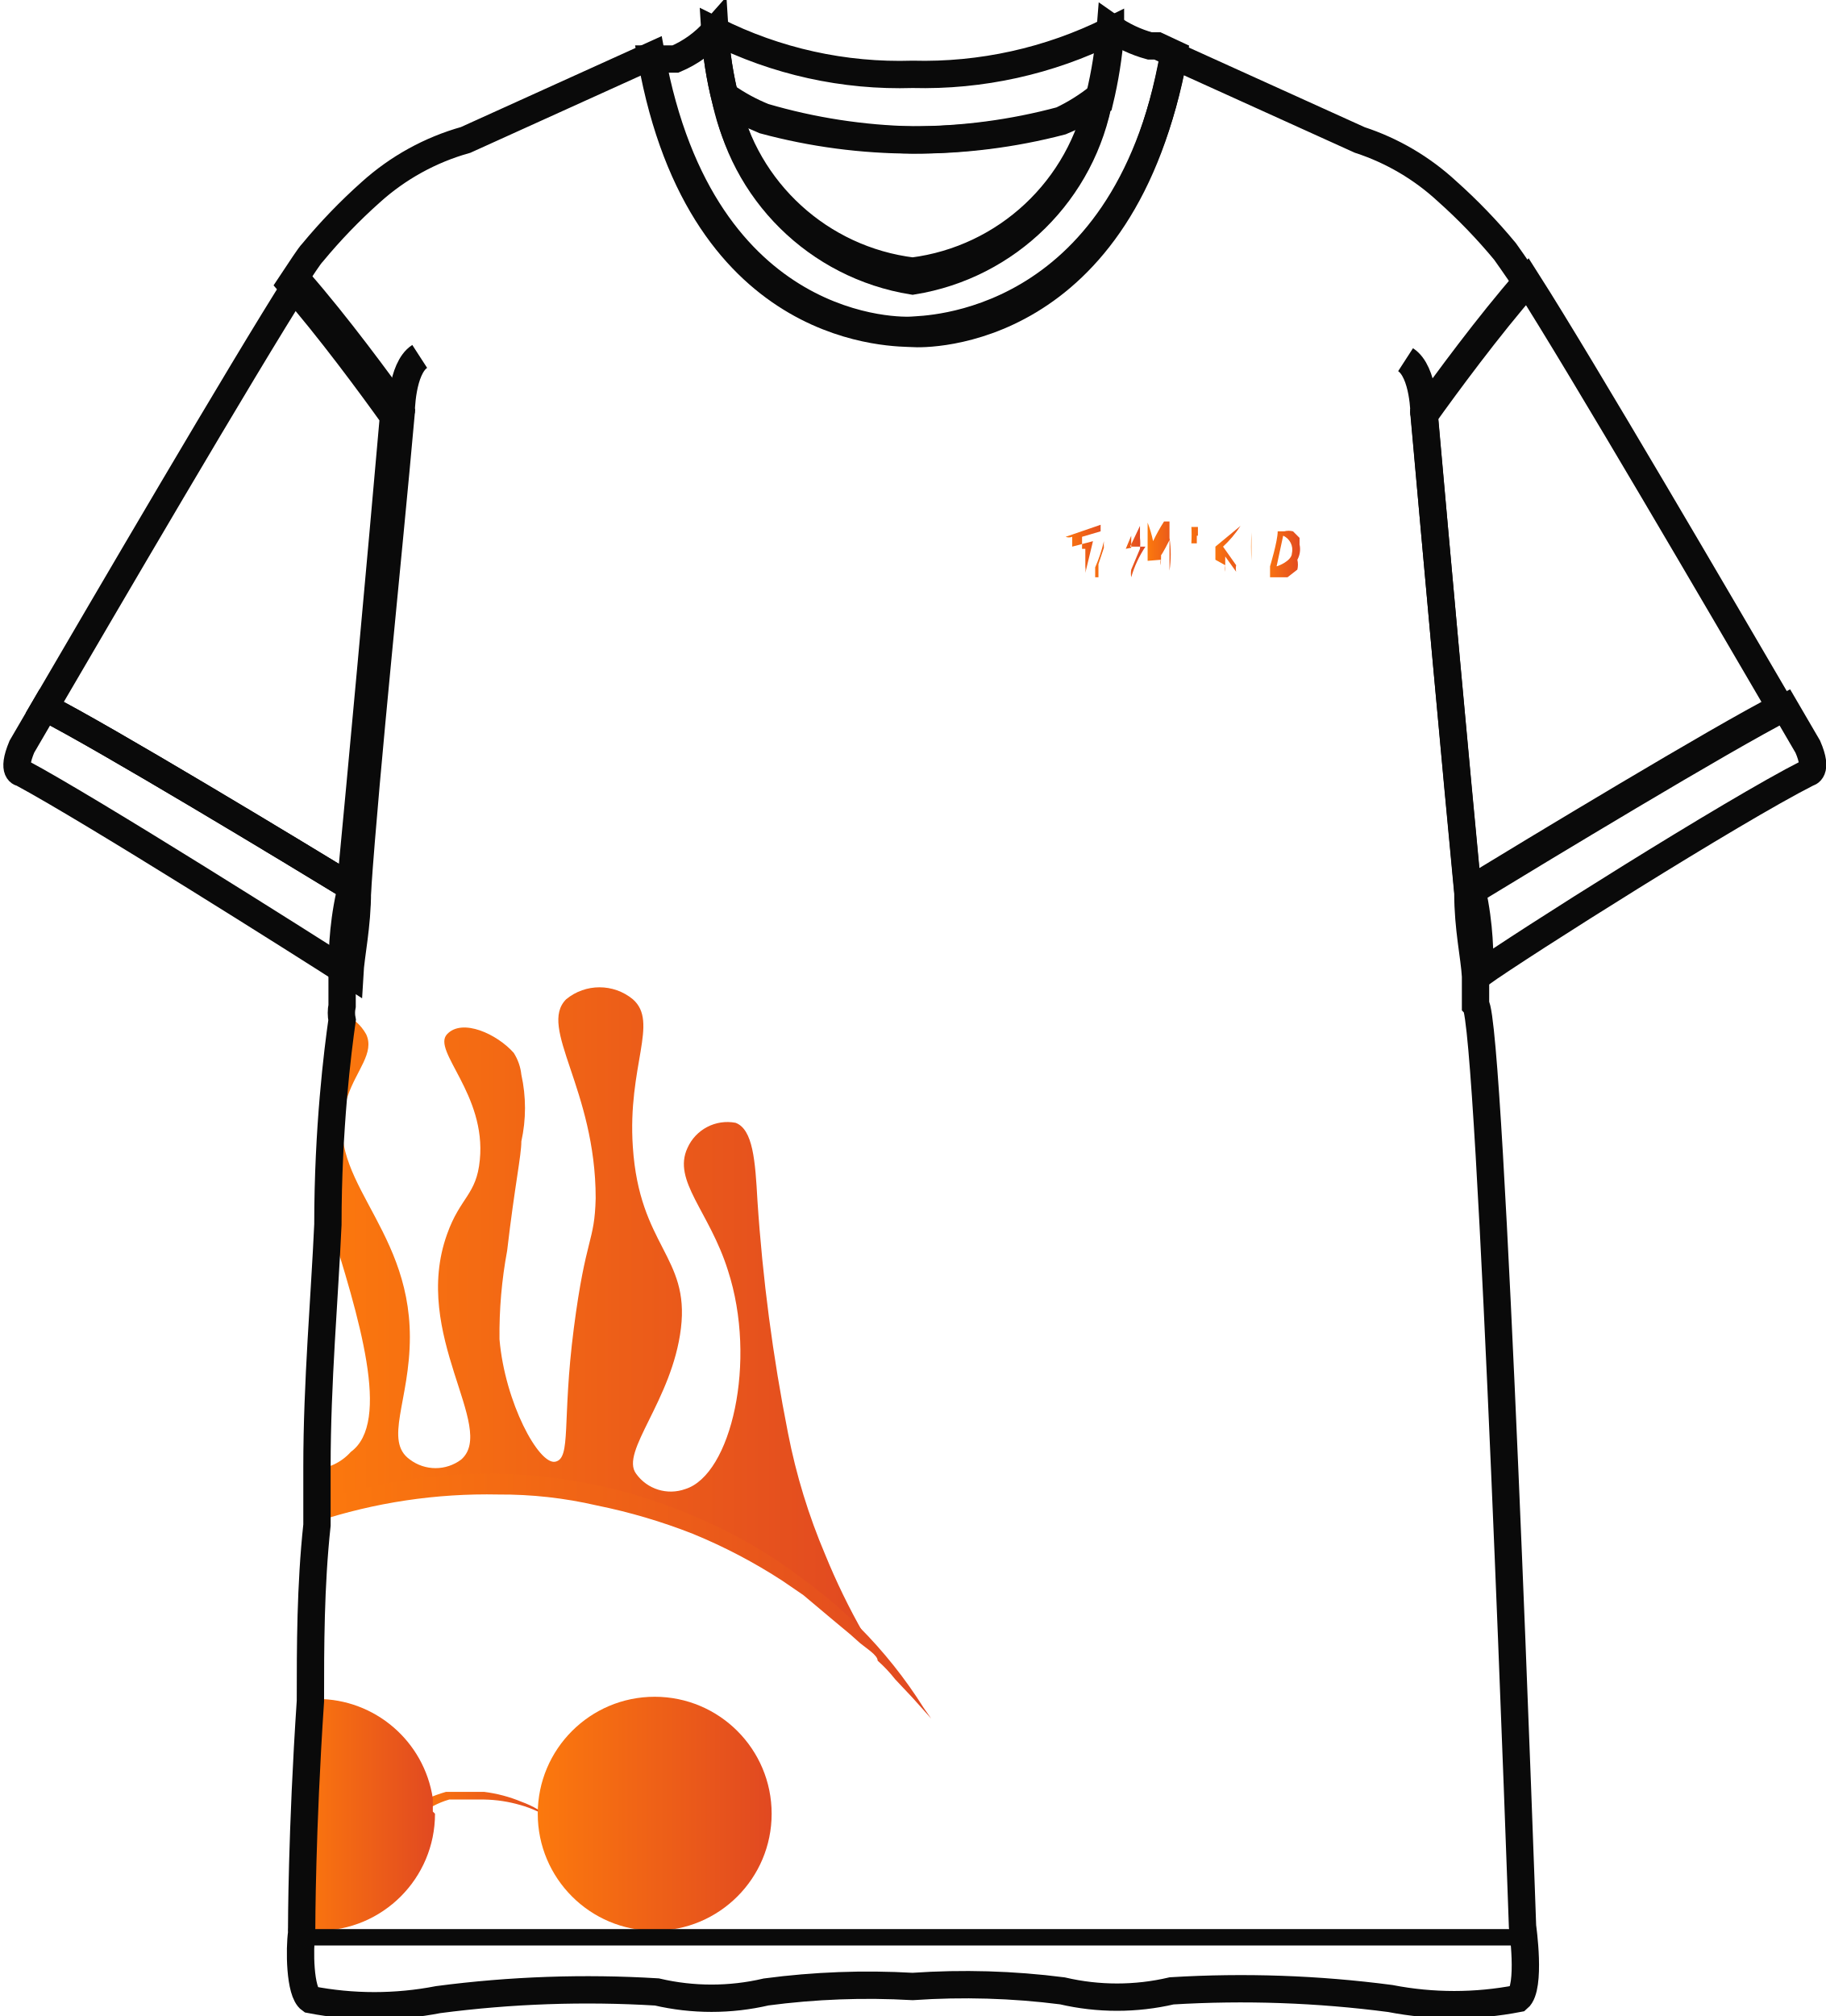
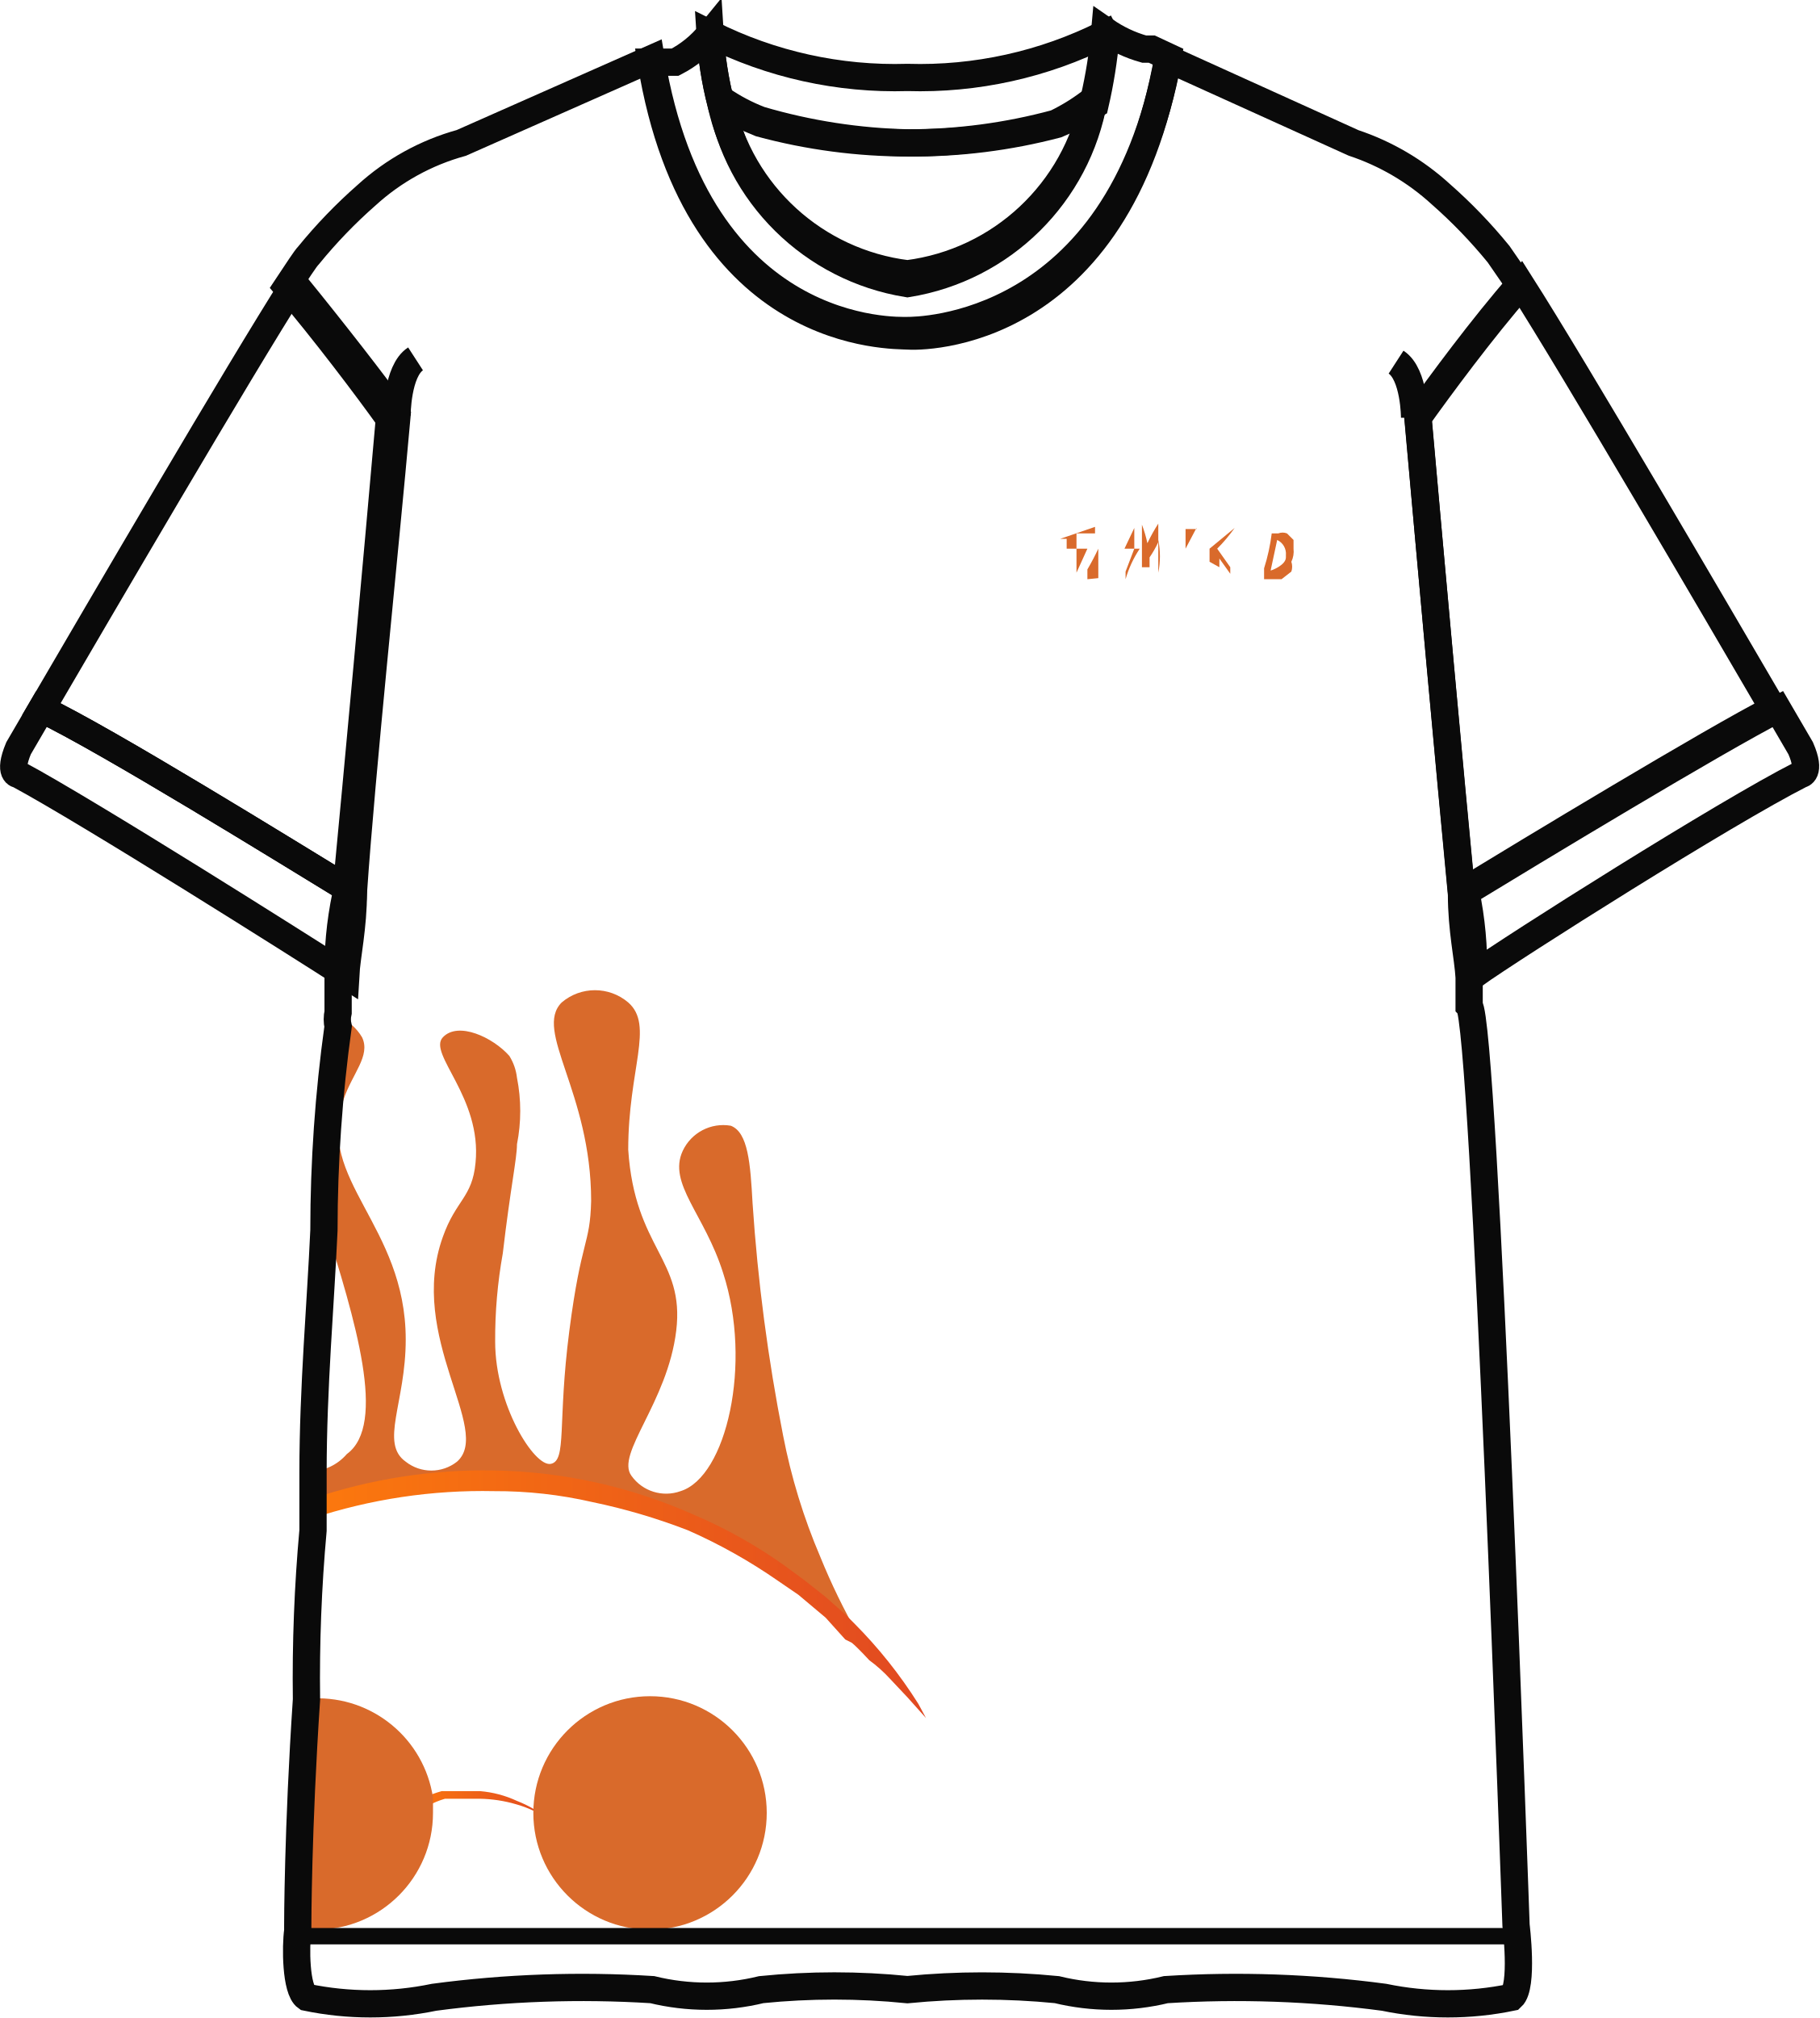
- <svg xmlns="http://www.w3.org/2000/svg" xmlns:xlink="http://www.w3.org/1999/xlink" id="Слой_1" data-name="Слой 1" viewBox="0 0 16.7 18.44">
+ <svg xmlns="http://www.w3.org/2000/svg" xmlns:xlink="http://www.w3.org/1999/xlink" id="Слой_1" data-name="Слой 1" viewBox="0 0 16.68 18.5">
  <defs>
-     <style>.cls-1,.cls-16,.cls-17{fill:none;stroke:#0a0a0a;stroke-miterlimit:10;}.cls-1{stroke-width:0.03px;}.cls-2{fill:url(#Безымянный_градиент_68);}.cls-3{fill:url(#Безымянный_градиент_68-2);}.cls-4{fill:url(#Безымянный_градиент_68-3);}.cls-5{fill:url(#Безымянный_градиент_68-4);}.cls-6{fill:url(#Безымянный_градиент_68-5);}.cls-7{fill:url(#Безымянный_градиент_68-6);}.cls-8{fill:url(#Безымянный_градиент_68-7);}.cls-9{fill:url(#Безымянный_градиент_68-8);}.cls-10{fill:url(#Безымянный_градиент_68-9);}.cls-11{fill:url(#Безымянный_градиент_68-10);}.cls-12{fill:url(#Безымянный_градиент_68-11);}.cls-13{fill:url(#Безымянный_градиент_68-12);}.cls-14{fill:url(#Безымянный_градиент_68-13);}.cls-15{fill:url(#Безымянный_градиент_68-14);}.cls-16{stroke-width:0.25px;}.cls-17{stroke-width:0.15px;}</style>
-     <linearGradient id="Безымянный_градиент_68" x1="6.53" y1="14.71" x2="11.58" y2="14.71" gradientUnits="userSpaceOnUse">
+     <style>.cls-1,.cls-6,.cls-7{fill:none;stroke:#0a0a0a;stroke-miterlimit:10;}.cls-1{stroke-width:0.03px;}.cls-2{fill:#d96a2b;}.cls-3{fill:url(#Безымянный_градиент_2);}.cls-4{fill:url(#Безымянный_градиент_3);}.cls-5{fill:url(#Безымянный_градиент_4);}.cls-6{stroke-width:0.25px;}.cls-7{stroke-width:0.15px;}</style>
+     <linearGradient id="Безымянный_градиент_2" x1="11.58" y1="2.31" x2="11.58" y2="2.31" gradientTransform="matrix(1, 0, 0, -1, -3.65, 17.28)" gradientUnits="userSpaceOnUse">
      <stop offset="0" stop-color="#fc790d" />
      <stop offset="1" stop-color="#e14921" />
    </linearGradient>
-     <linearGradient id="Безымянный_градиент_68-2" x1="11.58" y1="17.69" x2="11.58" y2="17.69" xlink:href="#Безымянный_градиент_68" />
-     <linearGradient id="Безымянный_градиент_68-3" x1="6.52" y1="17.32" x2="12.17" y2="17.32" xlink:href="#Безымянный_градиент_68" />
-     <linearGradient id="Безымянный_градиент_68-4" x1="7.41" y1="19.22" x2="8.71" y2="19.22" xlink:href="#Безымянный_градиент_68" />
-     <linearGradient id="Безымянный_градиент_68-5" x1="6.37" y1="19.31" x2="7.63" y2="19.31" xlink:href="#Безымянный_градиент_68" />
-     <linearGradient id="Безымянный_градиент_68-6" x1="4.91" y1="16.59" x2="7.06" y2="16.59" xlink:href="#Безымянный_градиент_68" />
-     <linearGradient id="Безымянный_градиент_68-7" x1="13.37" y1="7.79" x2="13.78" y2="7.79" xlink:href="#Безымянный_градиент_68" />
-     <linearGradient id="Безымянный_градиент_68-8" x1="13.61" y1="7.81" x2="13.91" y2="7.81" xlink:href="#Безымянный_градиент_68" />
-     <linearGradient id="Безымянный_градиент_68-9" x1="13.84" y1="7.74" x2="14.08" y2="7.74" xlink:href="#Безымянный_градиент_68" />
-     <linearGradient id="Безымянный_градиент_68-10" x1="14.15" y1="7.73" x2="14.47" y2="7.73" xlink:href="#Безымянный_градиент_68" />
-     <linearGradient id="Безымянный_градиент_68-11" x1="14.51" y1="7.73" x2="14.77" y2="7.73" xlink:href="#Безымянный_градиент_68" />
-     <linearGradient id="Безымянный_градиент_68-12" x1="14.74" y1="7.75" x2="15.08" y2="7.75" xlink:href="#Безымянный_градиент_68" />
-     <linearGradient id="Безымянный_градиент_68-13" x1="15.1" y1="7.71" x2="15.22" y2="7.71" xlink:href="#Безымянный_градиент_68" />
-     <linearGradient id="Безымянный_градиент_68-14" x1="15.22" y1="7.78" x2="15.55" y2="7.78" xlink:href="#Безымянный_градиент_68" />
+     <linearGradient id="Безымянный_градиент_3" x1="6.52" y1="2.68" x2="12.17" y2="2.68" xlink:href="#Безымянный_градиент_2" />
+     <linearGradient id="Безымянный_градиент_4" x1="7.41" y1="0.76" x2="8.71" y2="0.76" xlink:href="#Безымянный_градиент_2" />
  </defs>
-   <path class="cls-1" d="M12,20.88h0" transform="translate(-3.65 -2.72)" />
-   <path class="cls-2" d="M11.58,17.7l-.06-.06,0,0h0a4.84,4.84,0,0,0-5-1.13v0c0-.12,0-.23,0-.35A.48.48,0,0,0,6.86,16c.37-.27.08-1.22-.21-2.14,0-.88.09-1.59.13-1.87a.42.42,0,0,1,.22.19c.08.17-.09.33-.17.57-.26.73.57,1.15.57,2.2,0,.58-.24.95,0,1.12a.39.39,0,0,0,.47,0c.33-.29-.46-1.14-.13-2.06.12-.34.27-.36.3-.68.06-.6-.44-1-.3-1.15s.46,0,.61.17a.46.46,0,0,1,.07.2,1.41,1.41,0,0,1,0,.61c0,.13-.06.4-.13,1a4.16,4.16,0,0,0-.07.81c.05.58.36,1.15.51,1.12s.06-.37.17-1.22.19-.78.2-1.19c0-1-.53-1.56-.27-1.82a.48.48,0,0,1,.61,0c.24.21-.05.61,0,1.35.06.91.52,1,.44,1.66S9.32,16,9.47,16.2a.39.39,0,0,0,.45.14c.42-.13.66-1.17.39-2-.17-.54-.51-.82-.37-1.12a.4.4,0,0,1,.44-.23c.16.06.18.35.2.71a16.57,16.57,0,0,0,.28,2.13,5.56,5.56,0,0,0,.34,1.11,6.13,6.13,0,0,0,.35.72Z" transform="translate(-3.65 -2.72)" />
-   <path class="cls-3" d="M11.58,17.69Z" transform="translate(-3.65 -2.72)" />
-   <path class="cls-4" d="M12.17,18.44h0L12,18.25l-.16-.17a1.29,1.29,0,0,0-.16-.17c0-.05-.1-.11-.16-.16s0,0,0,0h0l0,0,0,0-.09-.08-.18-.15L11,17.31l-.19-.13a4.92,4.92,0,0,0-.82-.43,5.24,5.24,0,0,0-.88-.26,3.88,3.88,0,0,0-.9-.1,5,5,0,0,0-1.67.25v-.18a4.93,4.93,0,0,1,1.66-.26,4.78,4.78,0,0,1,1.85.41,4.41,4.41,0,0,1,.82.46l.19.14.19.15.18.16.08.08,0,0,0,0h0a4.26,4.26,0,0,1,.59.74Z" transform="translate(-3.65 -2.72)" />
-   <path class="cls-5" d="M7.41,19.25a1.3,1.3,0,0,1,.32-.14l.18,0h.17a1.31,1.31,0,0,1,.34.09.92.92,0,0,1,.29.17,1,1,0,0,0-.3-.14,1.26,1.26,0,0,0-.33-.05H7.92l-.16,0a.76.76,0,0,0-.28.15Z" transform="translate(-3.65 -2.72)" />
-   <path class="cls-6" d="M7.63,19.31a1.07,1.07,0,0,1-1.07,1.07H6.37a.43.43,0,0,1,0-.05s0-.88.08-2.07h.1a1.07,1.07,0,0,1,1.06.91s0,.08,0,.12Z" transform="translate(-3.65 -2.72)" />
-   <circle class="cls-7" cx="5.99" cy="16.59" r="1.07" />
-   <path id="F" class="cls-8" d="M13.46,7.72l0-.09a.08.08,0,0,1-.06,0h0l.32-.11s0,0,0,0l0,.06,0,0-.17.05,0,.11.1,0s0,0,0,0a.07.07,0,0,1,0,0l-.07,0,0,.16h0a0,0,0,0,0,0,0,.21.21,0,0,1,0,.06h0l0,0s0,0,0,0l.07-.29s0,0,0,0v0h0s0,0,0,0Z" transform="translate(-3.65 -2.72)" />
-   <path id="L" class="cls-9" d="M13.67,8l0-.09a1.35,1.35,0,0,0,.08-.24,0,0,0,0,1,0,0h0s0,0,0,0h0a.35.35,0,0,0,0,.06l-.05.15,0,.12.16,0s0,0,0,0h0l0,0L13.62,8s0,0,0,0,0,0,0,0Z" transform="translate(-3.65 -2.72)" />
-   <path id="A" class="cls-10" d="M14.08,7.74a.46.46,0,0,0,0-.1s0-.07,0-.11,0,0,0,0,0,0,0,0l-.09.19h0a0,0,0,0,0,0,0s0,0,0,0h0l0,0h.06l0,0a0,0,0,0,1,0,0l.08,0h0A1,1,0,0,0,14,8s0,0,0,0l0,0v0a.2.2,0,0,1,0-.07Zm-.13,0L14,7.62v.11Z" transform="translate(-3.65 -2.72)" />
-   <path id="M" class="cls-11" d="M14.15,7.85l0-.29h0s0,0,0-.06h0v0s0,0,0,0a1.09,1.09,0,0,1,.05.17h0a1.62,1.62,0,0,1,.1-.18l.05,0s0,0,0,0l0,.15h0a1,1,0,0,1,0,.3h0l0,0,0,0s0,0,0,0h0s0-.27,0-.28h0s-.07.14-.08.14h0s0,0,0,0h0l0-.15h0a2,2,0,0,1,0,.24s0,0,0,0h0a.12.12,0,0,1,0-.05v0Z" transform="translate(-3.65 -2.72)" />
-   <path id="E" class="cls-12" d="M14.55,7.7V7.6s0,0,0-.06h.17s0,0,0,0v0h-.11a0,0,0,0,0,0,0v.08s0,0,0,0h.07s0,0,0,0v0h0l0,0H14.6l0,.07h0s0,0,0,0h.1s0,0,0,0a.1.1,0,0,0,0,0s0,0,0,0l-.15,0h0s0,0,0,0a1.37,1.37,0,0,0,0-.16v0Z" transform="translate(-3.65 -2.72)" />
-   <path id="K" class="cls-13" d="M14.77,7.84l0-.25h0a.08.08,0,0,1,0,0h0l0,0s0,0,0,0,0,.09,0,.13,0,0,0,0h0L15,7.53l0,0s0,0,0,0a1,1,0,0,1-.16.19h0s0,0,0,0l.12.17a.14.14,0,0,0,0,.06s0,0,0,0h0l0,0,0,0-.1-.14h0s0,.14,0,.14,0,0,0,0h0l0,0s0,0,0,0h0a.15.15,0,0,1,0-.06h0l0,0Z" transform="translate(-3.65 -2.72)" />
-   <path id="I" class="cls-14" d="M15.1,7.85a2.34,2.34,0,0,1,0-.26.06.06,0,0,1,0,0l0,0h0s0,0,0,0l0,.13,0,.2,0,0h0a0,0,0,0,1,0,0h0Z" transform="translate(-3.65 -2.72)" />
-   <path class="cls-15" d="M15.54,7.7s0,0,0-.06h0l-.06-.06h0a.16.16,0,0,0-.08,0h-.06l0,0v0h0c0,.09-.07.32-.07.32h0V8s0,0,0,0h0l.07,0,.09,0,.09-.07a.2.2,0,0,0,0-.09A.2.2,0,0,0,15.54,7.7Zm-.07.08c0,.07-.13.12-.14.12h0l.06-.28,0,0A.14.14,0,0,1,15.47,7.78Z" transform="translate(-3.65 -2.72)" />
-   <line class="cls-1" x1="13.98" y1="17.72" x2="2.73" y2="17.72" />
-   <path class="cls-16" d="M13.81,3A3.84,3.84,0,0,1,12,3.4h0A3.76,3.76,0,0,1,10.19,3a3.44,3.44,0,0,0,.1.64,2.34,2.34,0,0,0,.35.18A5.23,5.23,0,0,0,12,4h0a5.23,5.23,0,0,0,1.36-.17,2.34,2.34,0,0,0,.35-.18,4,4,0,0,0,.1-.63Z" transform="translate(-3.65 -2.72)" />
-   <path class="cls-17" d="M11.78,4H12" transform="translate(-3.65 -2.72)" />
-   <path class="cls-16" d="M19.94,9.19c-.55.28-2.27,1.32-2.86,1.68-.11-1.15-.28-3-.4-4.37.2-.28.59-.81.94-1.21C18.13,6.09,19.42,8.3,19.94,9.19Z" transform="translate(-3.65 -2.72)" />
-   <path class="cls-16" d="M20.19,9.79c-.69.35-2.62,1.57-3,1.84,0-.18,0-.44-.07-.76.59-.36,2.31-1.4,2.86-1.68l.21.36C20.29,9.78,20.19,9.79,20.19,9.79Z" transform="translate(-3.65 -2.72)" />
-   <path class="cls-16" d="M13.71,3.6A2.07,2.07,0,0,1,12,5.29h0A2.07,2.07,0,0,1,10.29,3.6a1.74,1.74,0,0,0,.35.19A5.24,5.24,0,0,0,12,4h0a5.24,5.24,0,0,0,1.36-.18A1.74,1.74,0,0,0,13.71,3.6Z" transform="translate(-3.65 -2.72)" />
-   <path class="cls-16" d="M6.92,10.87c0,.32-.06.58-.07.76-.42-.27-2.35-1.49-3-1.84,0,0-.1,0,0-.24l.21-.36C4.61,9.47,6.33,10.51,6.92,10.87Z" transform="translate(-3.65 -2.72)" />
-   <path class="cls-16" d="M7.32,6.5C7.2,7.84,7,9.72,6.92,10.87c-.59-.36-2.31-1.4-2.86-1.68.52-.89,1.81-3.1,2.32-3.9C6.73,5.69,7.12,6.22,7.32,6.5Z" transform="translate(-3.65 -2.72)" />
-   <path class="cls-17" d="M12,4h.22" transform="translate(-3.65 -2.72)" />
-   <path class="cls-16" d="M14.39,3.21v0C13.93,5.81,12.12,5.78,12,5.77s-1.93.06-2.39-2.51v0l.15,0,.07,0A1,1,0,0,0,10.19,3a3.44,3.44,0,0,0,.1.64A2,2,0,0,0,12,5.2h0a2,2,0,0,0,1.71-1.6,4,4,0,0,0,.1-.63,1.15,1.15,0,0,0,.36.17l.07,0Z" transform="translate(-3.65 -2.72)" />
-   <path class="cls-16" d="M17.54,21a3.07,3.07,0,0,1-1.17,0,10.49,10.49,0,0,0-2-.07,2.2,2.2,0,0,1-1,0A7,7,0,0,0,12,20.89h0a7.12,7.12,0,0,0-1.34.05,2.2,2.2,0,0,1-1,0,10.49,10.49,0,0,0-2,.07,3.07,3.07,0,0,1-1.17,0c-.1-.07-.1-.47-.08-.61a.43.43,0,0,1,0-.05s0-.88.08-2.07c0-.5,0-1.05.06-1.61v-.18c0-.12,0-.23,0-.35,0-.78.07-1.55.1-2.22,0-.88.09-1.59.13-1.87a.33.33,0,0,1,0-.13l0-.26c0-.18,0-.44.07-.76.11-1.15.28-3,.4-4.37-.2-.28-.59-.81-.94-1.21.1-.15.17-.26.2-.29a5.06,5.06,0,0,1,.53-.55A2.17,2.17,0,0,1,7.91,4l1.7-.77v0c.47,2.57,2.3,2.52,2.39,2.51s1.93,0,2.39-2.51v0l1.7.77a2.17,2.17,0,0,1,.8.47,5.06,5.06,0,0,1,.53.55s.1.14.2.29c-.35.4-.74.93-.94,1.21.12,1.34.29,3.22.4,4.37,0,.32.06.58.07.76l0,.26c.14.14.43,8.43.43,8.43S17.66,20.9,17.54,21Z" transform="translate(-3.65 -2.72)" />
-   <path class="cls-16" d="M7.32,6.5s0-.41.17-.52" transform="translate(-3.65 -2.72)" />
-   <path class="cls-16" d="M16.68,6.52s0-.4-.17-.51" transform="translate(-3.65 -2.72)" />
-   <line class="cls-17" x1="13.98" y1="17.72" x2="2.73" y2="17.72" />
+   <path class="cls-1" d="M8.35,18.16h0" transform="translate(-0.03 0.03)" />
+   <path class="cls-2" d="M7.93,15l-.06-.06h0a4.84,4.84,0,0,0-5-1.13h0v-.35a.46.46,0,0,0,.34-.16c.37-.27.08-1.22-.21-2.14a13.57,13.57,0,0,1,.13-1.87.45.45,0,0,1,.22.19c.08.17-.09.33-.17.57-.26.73.57,1.15.57,2.2,0,.58-.24.95,0,1.12a.38.38,0,0,0,.47,0c.33-.29-.46-1.14-.13-2.06.12-.34.27-.36.3-.68.06-.6-.44-1-.3-1.15s.46,0,.61.17a.48.48,0,0,1,.07.2,1.57,1.57,0,0,1,0,.61c0,.13-.06.4-.13,1a4.43,4.43,0,0,0-.07.81c0,.58.36,1.15.51,1.12s.06-.37.17-1.22.19-.78.2-1.19c0-1-.53-1.56-.27-1.82a.47.47,0,0,1,.61,0c.24.21,0,.61,0,1.35.06.91.52,1,.44,1.66s-.56,1.13-.41,1.33a.39.39,0,0,0,.45.14c.42-.13.66-1.17.39-2-.17-.54-.51-.82-.37-1.12a.41.41,0,0,1,.44-.23c.16.06.18.35.2.71a16.77,16.77,0,0,0,.28,2.13,5.47,5.47,0,0,0,.34,1.11,6,6,0,0,0,.35.72Z" transform="translate(-0.03 0.03)" />
+   <path class="cls-3" d="M7.93,15" transform="translate(-0.03 0.03)" />
+   <path class="cls-4" d="M8.52,15.72h0l-.17-.19-.16-.17A1.29,1.29,0,0,0,8,15.19s-.1-.11-.16-.16h0L7.78,15,7.6,14.8l-.25-.21-.19-.13A4.92,4.92,0,0,0,6.34,14a5.54,5.54,0,0,0-.88-.26,3.94,3.94,0,0,0-.9-.1,5,5,0,0,0-1.67.25v-.18a4.93,4.93,0,0,1,1.66-.26,4.7,4.7,0,0,1,1.85.41,4.41,4.41,0,0,1,.82.46l.19.14.19.15.18.16.08.08h0a4.26,4.26,0,0,1,.59.74Z" transform="translate(-0.03 0.03)" />
+   <path class="cls-5" d="M3.76,16.53a1.3,1.3,0,0,1,.32-.14h.35a1,1,0,0,1,.34.09,1.05,1.05,0,0,1,.29.17,1,1,0,0,0-.3-.14,1.26,1.26,0,0,0-.33-.05H4.11a.76.76,0,0,0-.28.15Z" transform="translate(-0.03 0.03)" />
+   <path class="cls-2" d="M4,16.59a1.07,1.07,0,0,1-1.07,1.07H2.72v-.05s0-.88.08-2.07h.1A1.07,1.07,0,0,1,4,16.45v.12Z" transform="translate(-0.03 0.03)" />
+   <circle class="cls-2" cx="5.96" cy="16.62" r="1.07" />
+   <path id="F" class="cls-2" d="M9.81,5V4.91H9.75l.32-.11h0v.06h0l-.17,0V5h0v.16h0v.06h0L10,5h0Z" transform="translate(-0.03 0.03)" />
+   <path id="L" class="cls-2" d="M10,5.28V5.19A2.25,2.25,0,0,0,10.1,5h0V5l0,.15v.12h0Z" transform="translate(-0.03 0.03)" />
+   <path id="A" class="cls-2" d="M10.43,5V4.81h0L10.34,5h.14a1,1,0,0,0-.13.28h0V5.21ZM10.3,5l0-.12V5Z" transform="translate(-0.03 0.03)" />
+   <path id="M" class="cls-2" d="M10.5,5.13V4.84h0V4.78h0a1.09,1.09,0,0,1,.05.17h0a1.62,1.62,0,0,1,.1-.18h0v.15h0a.76.76,0,0,1,0,.3h0V4.94h0a1,1,0,0,1-.08.14h0V4.93h0v.24h0v0H10.5Z" transform="translate(-0.03 0.03)" />
+   <path id="E" class="cls-2" d="M10.9,5V4.82H11V4.9h0V5h0V4.81h0Z" transform="translate(-0.03 0.03)" />
+   <path id="K" class="cls-2" d="M11.12,5.12V4.87h0V5h0l.23-.19h0a1.46,1.46,0,0,1-.16.19h0l.12.17v.06h0l-.1-.14h0v.14h0V5.17h0Z" transform="translate(-0.03 0.03)" />
+   <path id="I" class="cls-2" d="M11.45,5.13V4.87h0V5.2h0Z" transform="translate(-0.03 0.03)" />
+   <path class="cls-2" d="M11.89,5V4.92h0l-.06-.06h0a.11.11,0,0,0-.08,0h-.06a1.79,1.79,0,0,1-.07.32h0v.1h.16l.09-.07a.14.14,0,0,0,0-.09A.22.22,0,0,0,11.89,5Zm-.07.08c0,.07-.13.12-.14.12h0l.06-.28h0A.14.14,0,0,1,11.82,5.06Z" transform="translate(-0.03 0.03)" />
+   <line class="cls-1" x1="13.95" y1="17.75" x2="2.7" y2="17.75" />
+   <path class="cls-6" d="M10.16.28a3.78,3.78,0,0,1-1.81.4h0A3.78,3.78,0,0,1,6.54.28a3.41,3.41,0,0,0,.1.64A2.31,2.31,0,0,0,7,1.1a5.18,5.18,0,0,0,1.36.18h0a5.17,5.17,0,0,0,1.36-.17,2.31,2.31,0,0,0,.35-.18,4.58,4.58,0,0,0,.1-.63Z" transform="translate(-0.03 0.03)" />
+   <path class="cls-7" d="M8.13,1.28h.22" transform="translate(-0.03 0.03)" />
+   <path class="cls-6" d="M16.29,6.47c-.55.28-2.27,1.32-2.86,1.68-.11-1.15-.28-3-.4-4.37.2-.28.59-.81.94-1.21C14.48,3.37,15.77,5.58,16.29,6.47Z" transform="translate(-0.03 0.03)" />
+   <path class="cls-6" d="M16.54,7.07c-.69.35-2.62,1.57-3,1.84a3.36,3.36,0,0,0-.07-.76c.59-.36,2.31-1.4,2.86-1.68l.21.36C16.64,7.06,16.54,7.07,16.54,7.07Z" transform="translate(-0.03 0.03)" />
+   <path class="cls-6" d="M10.06.88A2.07,2.07,0,0,1,8.35,2.57h0A2.07,2.07,0,0,1,6.64.88,1.7,1.7,0,0,0,7,1.07a5.21,5.21,0,0,0,1.36.21h0A5.18,5.18,0,0,0,9.71,1.1,1.86,1.86,0,0,0,10.06.88Z" transform="translate(-0.03 0.03)" />
+   <path class="cls-6" d="M3.27,8.15c0,.32-.06.58-.07.76C2.78,8.64.85,7.42.2,7.07c0,0-.1,0,0-.24l.21-.36C1,6.75,2.68,7.79,3.27,8.15Z" transform="translate(-0.03 0.03)" />
+   <path class="cls-6" d="M3.67,3.78C3.55,5.12,3.35,7,3.27,8.15,2.68,7.79,1,6.75.41,6.47c.52-.89,1.81-3.1,2.32-3.9C3.08,3,3.47,3.5,3.67,3.78Z" transform="translate(-0.03 0.03)" />
+   <path class="cls-7" d="M8.35,1.28h.22" transform="translate(-0.03 0.03)" />
+   <path class="cls-6" d="M10.74.49h0c-.46,2.6-2.27,2.57-2.39,2.56S6.42,3.11,6,.54h.22A1,1,0,0,0,6.54.28a3.41,3.41,0,0,0,.1.64A2,2,0,0,0,8.35,2.48h0A2,2,0,0,0,10.06.88a4.58,4.58,0,0,0,.1-.63,1.19,1.19,0,0,0,.36.17h.07Z" transform="translate(-0.03 0.03)" />
+   <path class="cls-6" d="M13.89,18.28a2.88,2.88,0,0,1-1.17,0,10.27,10.27,0,0,0-2-.07,2.11,2.11,0,0,1-1,0,7,7,0,0,0-1.37,0h0a6.65,6.65,0,0,0-1.34,0,2.11,2.11,0,0,1-1,0,10.27,10.27,0,0,0-2,.07,2.88,2.88,0,0,1-1.17,0c-.1-.07-.1-.47-.08-.61v-.05s0-.88.08-2.07A15,15,0,0,1,2.9,14v-.53c0-.78.07-1.55.1-2.22a13.57,13.57,0,0,1,.13-1.87.29.29,0,0,1,0-.13V8.94a3.36,3.36,0,0,1,.07-.76c.11-1.15.28-3,.4-4.37C3.4,3.53,3,3,2.66,2.6c.1-.15.17-.26.2-.29a4.59,4.59,0,0,1,.53-.55,2.13,2.13,0,0,1,.87-.48L6,.51H6C6.43,3.08,8.26,3,8.35,3S10.28,3,10.74.51h0l1.7.77a2.23,2.23,0,0,1,.8.47,4.59,4.59,0,0,1,.53.55l.2.29c-.35.4-.74.93-.94,1.21.12,1.34.29,3.22.4,4.37,0,.32.06.58.07.76v.26c.14.14.43,8.43.43,8.43S14,18.18,13.89,18.28Z" transform="translate(-0.03 0.03)" />
+   <path class="cls-6" d="M3.67,3.78s0-.41.17-.52" transform="translate(-0.03 0.03)" />
+   <path class="cls-6" d="M13,3.8s0-.4-.17-.51" transform="translate(-0.03 0.03)" />
+   <line class="cls-7" x1="13.95" y1="17.75" x2="2.7" y2="17.75" />
</svg>
